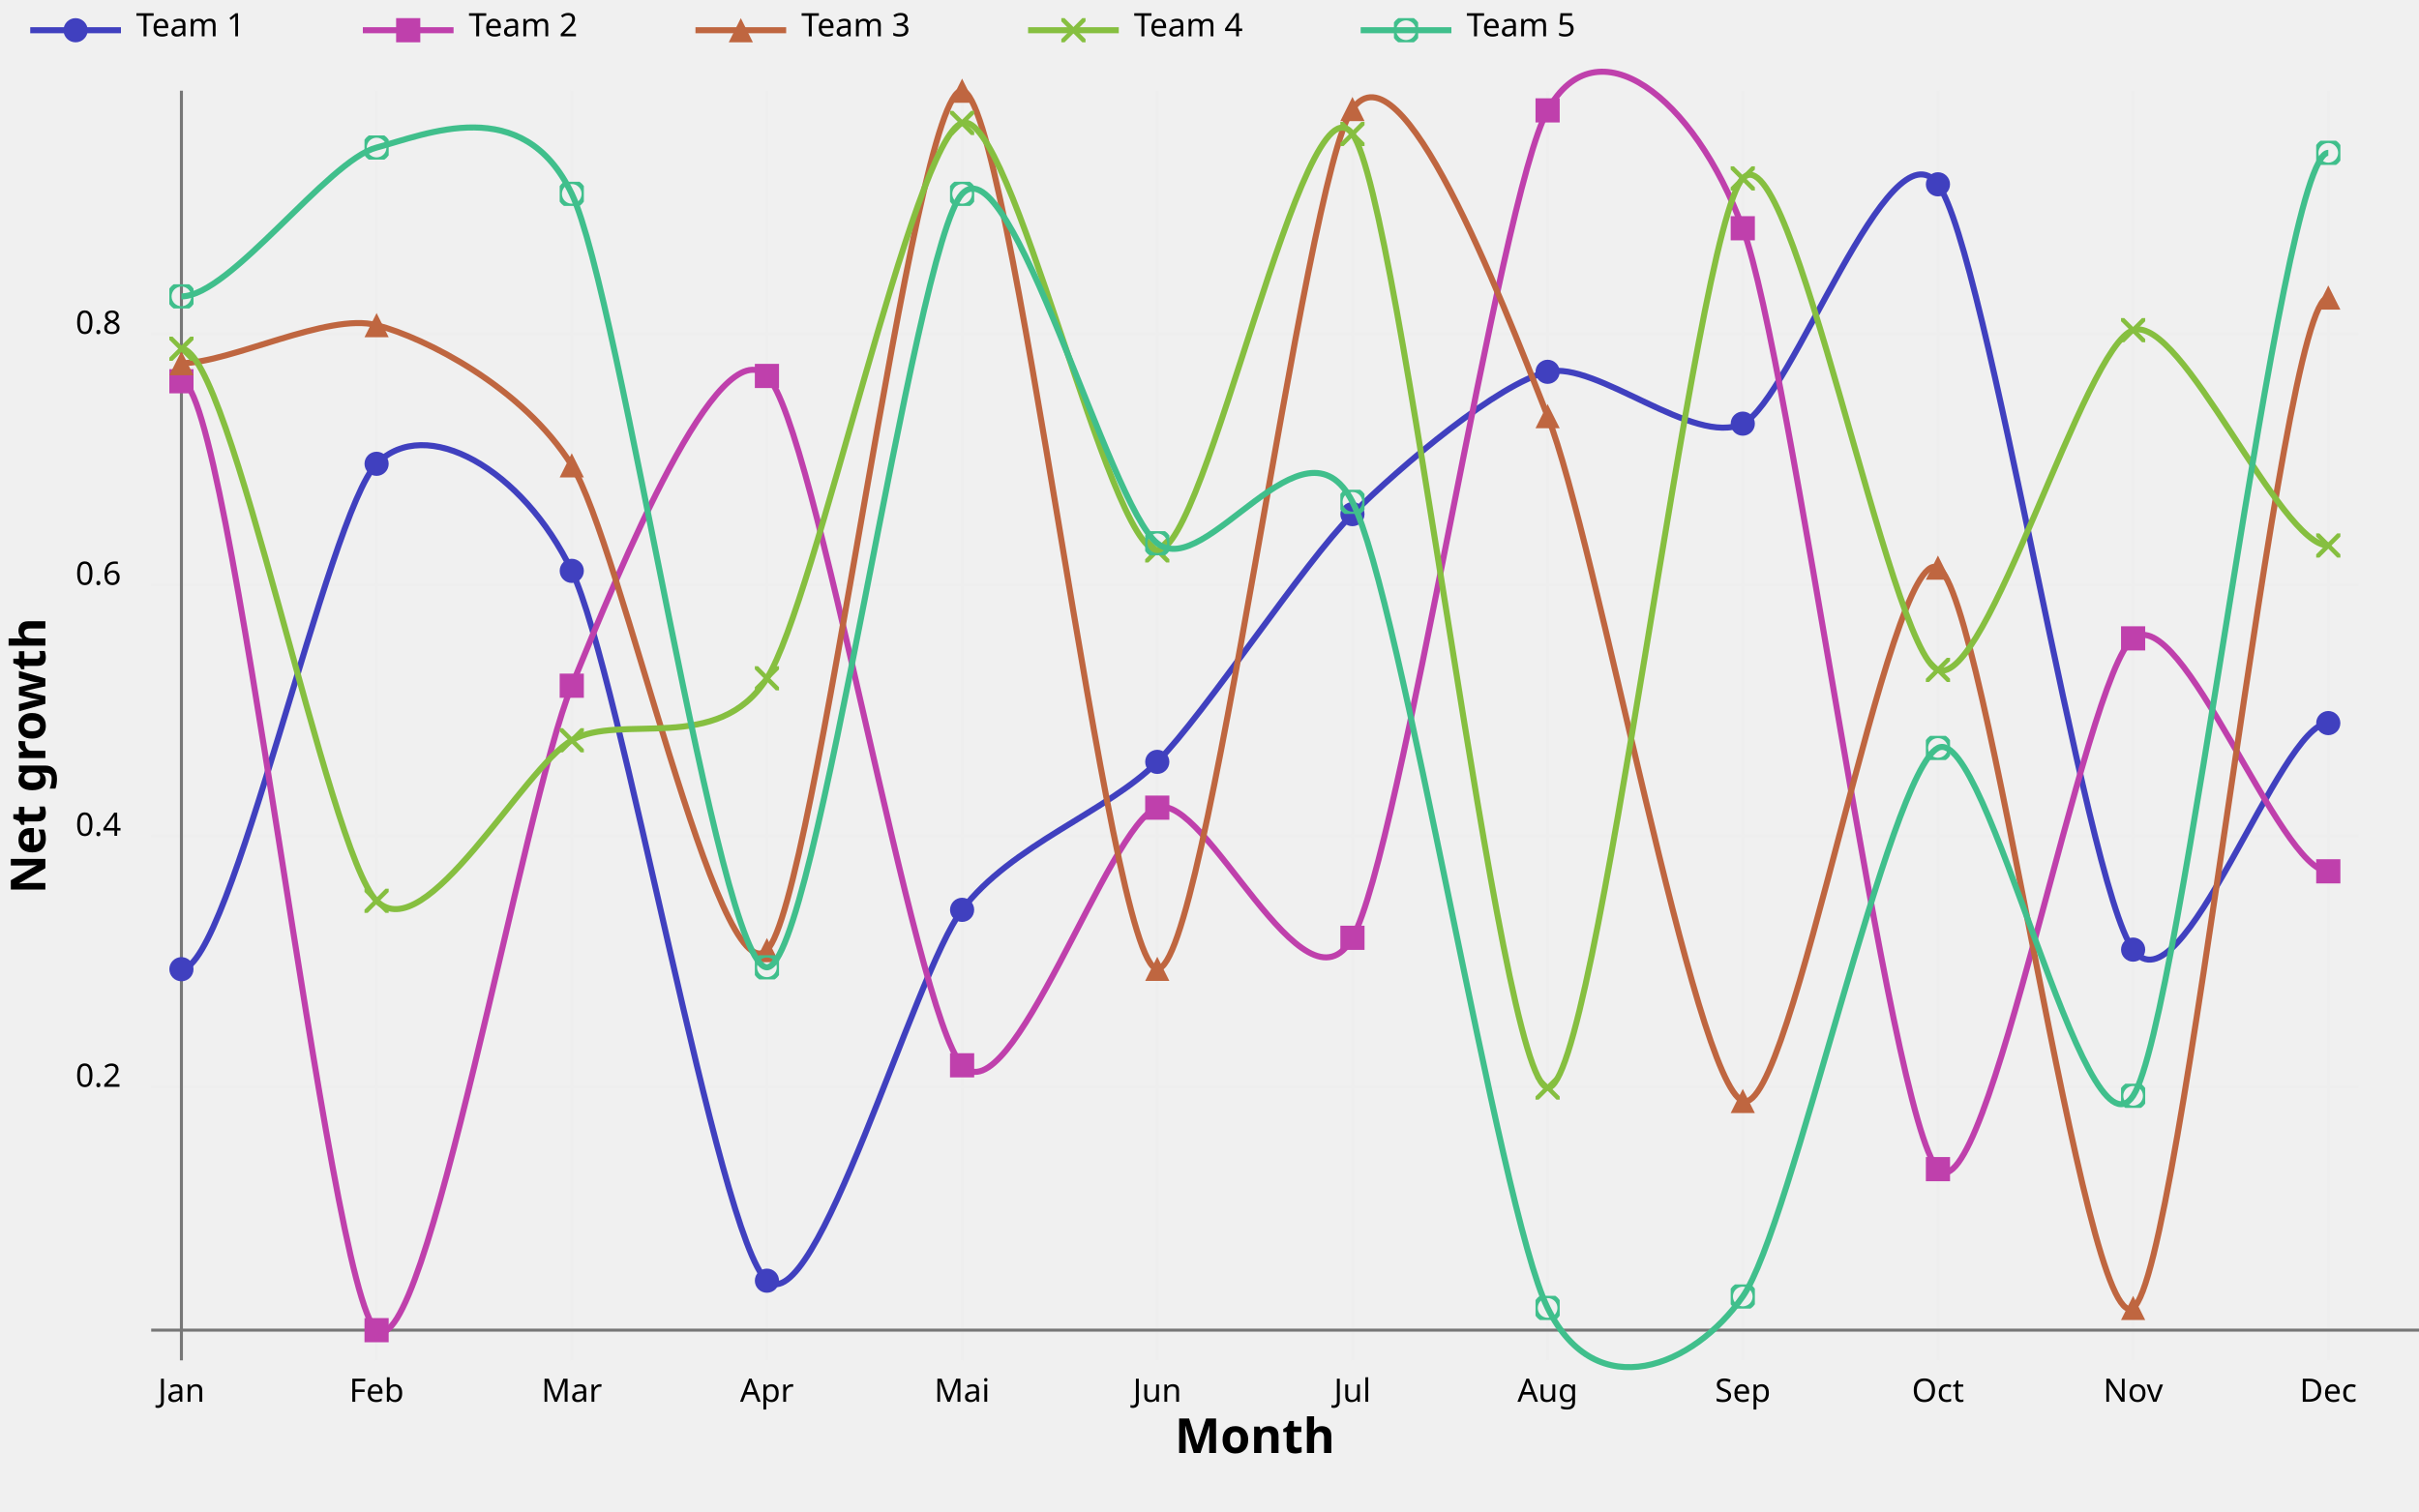
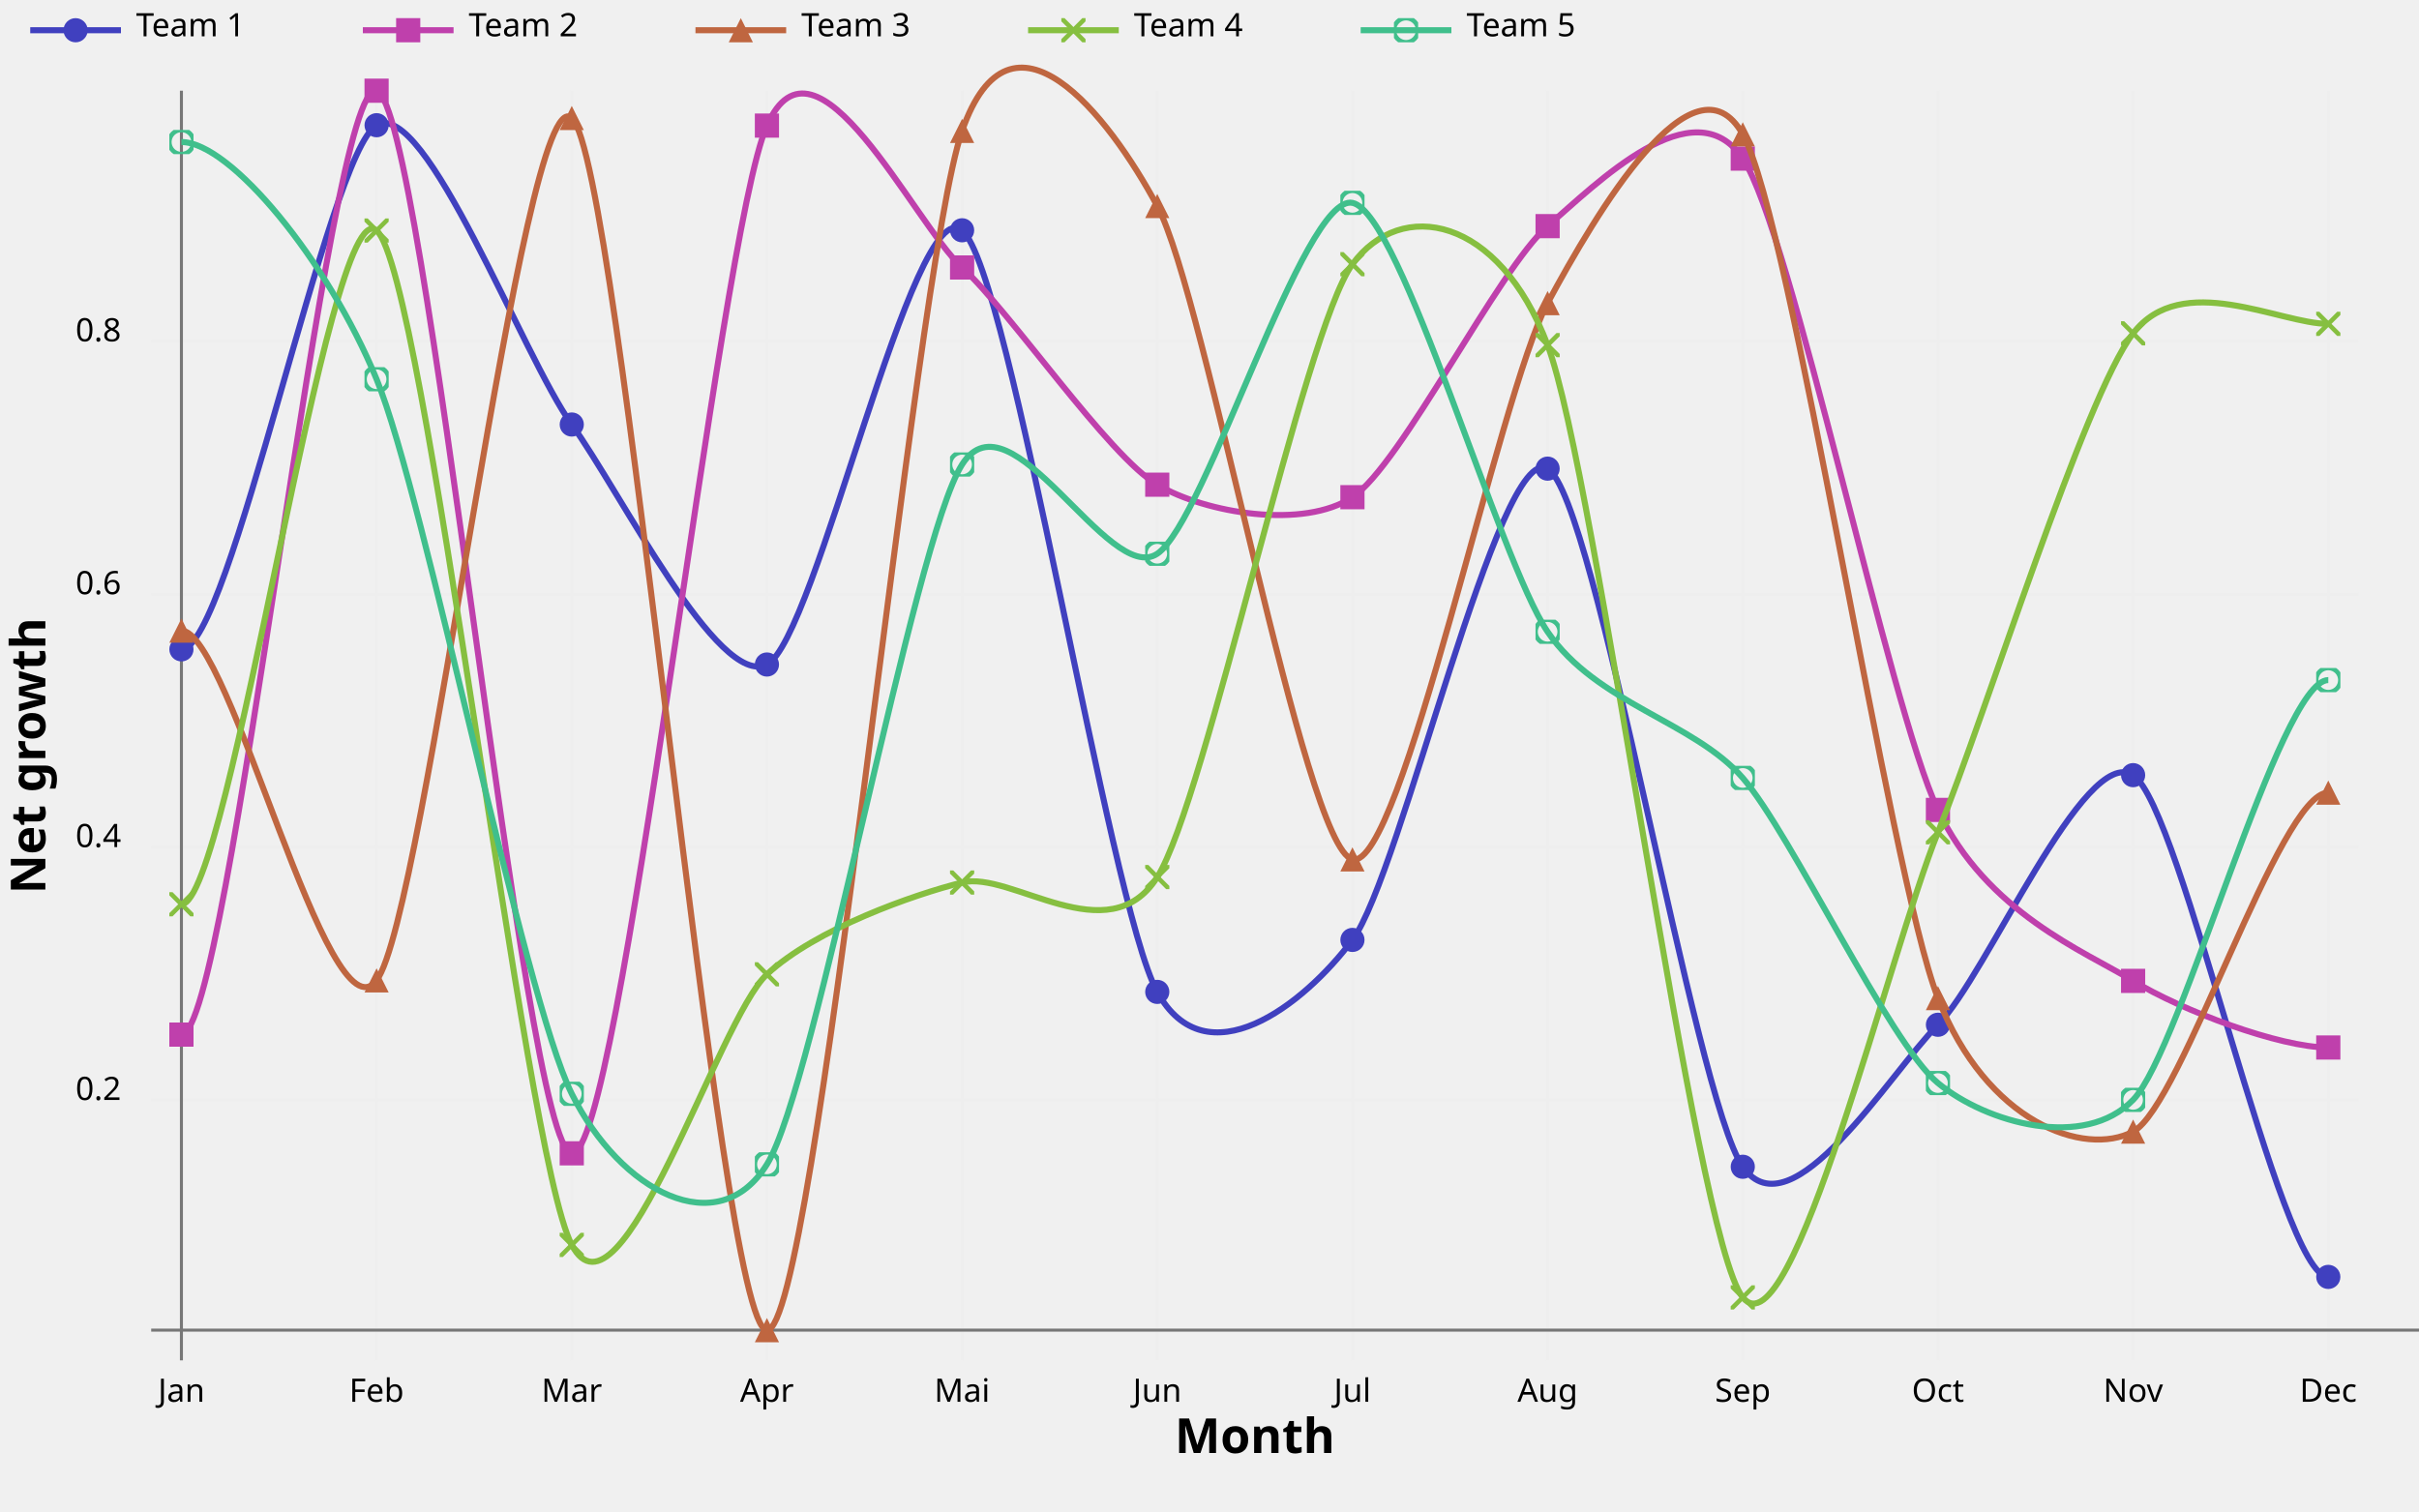
- <svg xmlns="http://www.w3.org/2000/svg" varsion="1.1" width="800" height="500">
-   <style>text { font-size: 8pt; font-family: sans-serif }  .axislegend { font-size: 12pt; font-weight: bold } .hovercircle {z-index:0; cursor:pointer; } .value {z-index: 1; display:none; background-color: #fff; opacity: 0.7; } .hovercircle:hover + .value, .value:hover { display:block; }</style>
+ <svg xmlns="http://www.w3.org/2000/svg" version="1.1" viewBox="0 0 800 500">
+   <style>text { font-size: 8pt; font-family: sans-serif }  .axislegend { font-size: 12pt; font-weight: bold } .hovercircle {z-index:0; cursor:pointer; } .value {z-index: 1; display:none; background-color: #fff; opacity: 1; } .hovercircle:hover + .value, .value:hover { display:block; }</style>
  <defs>
    <marker id="dot0" viewBox="0 0 8 8" refX="4" refY="4" markerWidth="4" markerHeight="4">
      <circle cx="4" cy="4" r="4" fill="#4040BF" />
    </marker>
    <marker id="dot1" viewBox="0 0 8 8" refX="4" refY="4" markerWidth="4" markerHeight="4">
      <rect x="0" y="0" width="8" height="10" fill="#BF40AC" />
    </marker>
    <marker id="dot2" viewBox="0 0 8 8" refX="4" refY="4" markerWidth="4" markerHeight="4">
      <polygon points="0,8 4,0 8,8" fill="#BF6640" />
    </marker>
    <marker id="dot3" viewBox="0 0 8 8" refX="4" refY="4" markerWidth="4" markerHeight="4">
      <line x1="0" y1="0" x2="8" y2="8" stroke="#86BF40" stroke-width="1.5" />
      <line x1="0" y1="8" x2="8" y2="0" stroke="#86BF40" stroke-width="1.5" />
    </marker>
    <marker id="dot4" viewBox="0 0 8 8" refX="4" refY="4" markerWidth="4" markerHeight="4">
      <circle cx="4" cy="4" r="4" stroke="#40BF8C" stroke-width="1.5" fill="none" />
    </marker>
  </defs>
  <polyline points="10,10 25,10 40,10" fill="none" stroke="#4040BF" stroke-width="2" marker-mid="url(#dot0)" />
  <text x="45" y="12" alignment-baseline="middle">Team 1</text>
  <polyline points="120,10 135,10 150,10" fill="none" stroke="#BF40AC" stroke-width="2" marker-mid="url(#dot1)" />
  <text x="155" y="12" alignment-baseline="middle">Team 2</text>
  <polyline points="230,10 245,10 260,10" fill="none" stroke="#BF6640" stroke-width="2" marker-mid="url(#dot2)" />
  <text x="265" y="12" alignment-baseline="middle">Team 3</text>
  <polyline points="340,10 355,10 370,10" fill="none" stroke="#86BF40" stroke-width="2" marker-mid="url(#dot3)" />
  <text x="375" y="12" alignment-baseline="middle">Team 4</text>
  <polyline points="450,10 465,10 480,10" fill="none" stroke="#40BF8C" stroke-width="2" marker-mid="url(#dot4)" />
  <text x="485" y="12" alignment-baseline="middle">Team 5</text>
-   <line x1="50" x2="780" y1="359.503" y2="359.503" stroke="#eee" stroke-width="1" />
-   <text x="25" y="359.503">0.2</text>
-   <line x1="50" x2="780" y1="276.473" y2="276.473" stroke="#eee" stroke-width="1" />
-   <text x="25" y="276.473">0.4</text>
-   <line x1="50" x2="780" y1="193.444" y2="193.444" stroke="#eee" stroke-width="1" />
-   <text x="25" y="193.444">0.6</text>
-   <line x1="50" x2="780" y1="110.414" y2="110.414" stroke="#eee" stroke-width="1" />
-   <text x="25" y="110.414">0.8</text>
+   <line x1="50" x2="780" y1="363.873" y2="363.873" stroke="#eee" stroke-width="1" />
+   <text x="25" y="363.873">0.2</text>
+   <line x1="50" x2="780" y1="280.216" y2="280.216" stroke="#eee" stroke-width="1" />
+   <text x="25" y="280.216">0.4</text>
+   <line x1="50" x2="780" y1="196.56" y2="196.56" stroke="#eee" stroke-width="1" />
+   <text x="25" y="196.56">0.6</text>
+   <line x1="50" x2="780" y1="112.903" y2="112.903" stroke="#eee" stroke-width="1" />
+   <text x="25" y="112.903">0.8</text>
  <line x1="60" x2="60" y1="30" y2="450" stroke="#eee" stroke-width="1" />
  <text x="60" y="460" dominant-baseline="middle" text-anchor="middle">Jan</text>
  <line x1="124.545" x2="124.545" y1="30" y2="450" stroke="#eee" stroke-width="1" />
  <text x="124.545" y="460" dominant-baseline="middle" text-anchor="middle">Feb</text>
  <line x1="189.091" x2="189.091" y1="30" y2="450" stroke="#eee" stroke-width="1" />
  <text x="189.091" y="460" dominant-baseline="middle" text-anchor="middle">Mar</text>
  <line x1="253.636" x2="253.636" y1="30" y2="450" stroke="#eee" stroke-width="1" />
  <text x="253.636" y="460" dominant-baseline="middle" text-anchor="middle">Apr</text>
  <line x1="318.182" x2="318.182" y1="30" y2="450" stroke="#eee" stroke-width="1" />
  <text x="318.182" y="460" dominant-baseline="middle" text-anchor="middle">Mai</text>
  <line x1="382.727" x2="382.727" y1="30" y2="450" stroke="#eee" stroke-width="1" />
  <text x="382.727" y="460" dominant-baseline="middle" text-anchor="middle">Jun</text>
  <line x1="447.273" x2="447.273" y1="30" y2="450" stroke="#eee" stroke-width="1" />
  <text x="447.273" y="460" dominant-baseline="middle" text-anchor="middle">Jul</text>
  <line x1="511.818" x2="511.818" y1="30" y2="450" stroke="#eee" stroke-width="1" />
  <text x="511.818" y="460" dominant-baseline="middle" text-anchor="middle">Aug</text>
  <line x1="576.364" x2="576.364" y1="30" y2="450" stroke="#eee" stroke-width="1" />
  <text x="576.364" y="460" dominant-baseline="middle" text-anchor="middle">Sep</text>
  <line x1="640.909" x2="640.909" y1="30" y2="450" stroke="#eee" stroke-width="1" />
  <text x="640.909" y="460" dominant-baseline="middle" text-anchor="middle">Oct</text>
  <line x1="705.455" x2="705.455" y1="30" y2="450" stroke="#eee" stroke-width="1" />
  <text x="705.455" y="460" dominant-baseline="middle" text-anchor="middle">Nov</text>
  <line x1="770" x2="770" y1="30" y2="450" stroke="#eee" stroke-width="1" />
  <text x="770" y="460" dominant-baseline="middle" text-anchor="middle">Dec</text>
  <line x1="50" x2="800" y1="440" y2="440" stroke="#777" stroke-width="1" />
  <text x="415" y="475" class="axislegend" dominant-baseline="middle" text-anchor="middle">Month</text>
  <line x1="60" x2="60" y1="30" y2="450" stroke="#777" stroke-width="1" />
  <text x="15" y="250" transform="rotate(270, 15, 250)" class="axislegend" text-anchor="middle" alignment-baseline="middle">Net growth</text>
-   <path d="M60 320.603 C 76.136 320.603, 108.409 169.894, 124.545 153.423 S 172.955 155.058, 189.091 188.836 S 237.5 409.627, 253.636 423.643 S 302.045 322.42, 318.182 300.967 S 366.591 268.383, 382.727 252.021 S 431.136 186.199, 447.273 170.071 S 495.682 126.735, 511.818 122.993 S 560.227 147.892, 576.364 140.139 S 624.773 39.221, 640.909 60.97 S 689.318 291.849, 705.455 314.127 S 753.864 239.193, 770 239.193 " fill="none" stroke="#4040BF" stroke-width="2" marker-start="url(#dot0)" marker-mid="url(#dot0)" marker-end="url(#dot0)" />
-   <path d="M60 126.107 C 76.136 126.107, 108.409 427.411, 124.545 440 S 172.955 266.276, 189.091 226.822 S 237.5 108.665, 253.636 124.363 S 302.045 334.552, 318.182 352.404 S 366.591 272.446, 382.727 267.174 S 431.136 339.057, 447.273 310.225 S 495.682 65.858, 511.818 36.518 S 560.227 31.723, 576.364 75.5 S 624.773 369.778, 640.909 386.737 S 689.318 223.485, 705.455 211.171 S 753.864 288.222, 770 288.222 " fill="none" stroke="#BF40AC" stroke-width="2" marker-start="url(#dot1)" marker-mid="url(#dot1)" marker-end="url(#dot1)" />
-   <path d="M60 120.129 C 76.136 120.129, 108.409 103.325, 124.545 107.55 S 172.955 128.079, 189.091 153.922 S 237.5 329.783, 253.636 314.293 S 302.045 29.227, 318.182 30 S 366.591 319.721, 382.727 320.479 S 431.136 58.915, 447.273 36.061 S 495.682 96.631, 511.818 137.648 S 560.227 357.93, 576.364 364.194 S 624.773 179.199, 640.909 187.756 S 689.318 443.819, 705.455 432.652 S 753.864 98.416, 770 98.416 " fill="none" stroke="#BF6640" stroke-width="2" marker-start="url(#dot2)" marker-mid="url(#dot2)" marker-end="url(#dot2)" />
-   <path d="M60 115.354 C 76.136 115.354, 108.409 281.787, 124.545 297.978 S 172.955 254.081, 189.091 244.881 S 237.5 249.899, 253.636 224.372 S 302.045 45.957, 318.182 40.669 S 366.591 181.612, 382.727 182.069 S 431.136 22.112, 447.273 44.323 S 495.682 357.915, 511.818 359.752 S 560.227 76.289, 576.364 59.019 S 624.773 215.317, 640.909 221.591 S 689.318 114.353, 705.455 109.21 S 753.864 180.45, 770 180.45 " fill="none" stroke="#86BF40" stroke-width="2" marker-start="url(#dot3)" marker-mid="url(#dot3)" marker-end="url(#dot3)" />
-   <path d="M60 98.043 C 76.136 98.043, 108.409 53.046, 124.545 48.806 S 172.955 30.228, 189.091 64.125 S 237.5 319.981, 253.636 319.981 S 302.045 81.66, 318.182 64.125 S 366.591 166.968, 382.727 179.702 S 431.136 134.384, 447.273 166.002 S 495.682 399.793, 511.818 432.652 S 560.227 452.029, 576.364 428.874 S 624.773 255.711, 640.909 247.413 S 689.318 387.1, 705.455 362.492 S 753.864 50.55, 770 50.55 " fill="none" stroke="#40BF8C" stroke-width="2" marker-start="url(#dot4)" marker-mid="url(#dot4)" marker-end="url(#dot4)" />
-   <circle class="hovercircle" cx="60" cy="320.603" r="15" fill="#fff" fill-opacity="0" />
-   <text style="paint-order:stroke fill" class="value" x="60" y="310.603" text-anchor="middle" alignment-baseline="middle" stroke="#fff" stroke-width="10" fill="#555">0.2937</text>
-   <circle class="hovercircle" cx="124.545" cy="153.423" r="15" fill="#fff" fill-opacity="0" />
-   <text style="paint-order:stroke fill" class="value" x="124.545" y="143.423" text-anchor="middle" alignment-baseline="middle" stroke="#fff" stroke-width="10" fill="#555">0.6964</text>
-   <circle class="hovercircle" cx="189.091" cy="188.836" r="15" fill="#fff" fill-opacity="0" />
-   <text style="paint-order:stroke fill" class="value" x="189.091" y="178.836" text-anchor="middle" alignment-baseline="middle" stroke="#fff" stroke-width="10" fill="#555">0.6111</text>
-   <circle class="hovercircle" cx="253.636" cy="423.643" r="15" fill="#fff" fill-opacity="0" />
-   <text style="paint-order:stroke fill" class="value" x="253.636" y="413.643" text-anchor="middle" alignment-baseline="middle" stroke="#fff" stroke-width="10" fill="#555">0.0455</text>
-   <circle class="hovercircle" cx="318.182" cy="300.967" r="15" fill="#fff" fill-opacity="0" />
-   <text style="paint-order:stroke fill" class="value" x="318.182" y="290.967" text-anchor="middle" alignment-baseline="middle" stroke="#fff" stroke-width="10" fill="#555">0.341</text>
-   <circle class="hovercircle" cx="382.727" cy="252.021" r="15" fill="#fff" fill-opacity="0" />
-   <text style="paint-order:stroke fill" class="value" x="382.727" y="242.021" text-anchor="middle" alignment-baseline="middle" stroke="#fff" stroke-width="10" fill="#555">0.4589</text>
-   <circle class="hovercircle" cx="447.273" cy="170.071" r="15" fill="#fff" fill-opacity="0" />
-   <text style="paint-order:stroke fill" class="value" x="447.273" y="160.071" text-anchor="middle" alignment-baseline="middle" stroke="#fff" stroke-width="10" fill="#555">0.6563</text>
-   <circle class="hovercircle" cx="511.818" cy="122.993" r="15" fill="#fff" fill-opacity="0" />
-   <text style="paint-order:stroke fill" class="value" x="511.818" y="112.993" text-anchor="middle" alignment-baseline="middle" stroke="#fff" stroke-width="10" fill="#555">0.7697</text>
-   <circle class="hovercircle" cx="576.364" cy="140.139" r="15" fill="#fff" fill-opacity="0" />
-   <text style="paint-order:stroke fill" class="value" x="576.364" y="130.139" text-anchor="middle" alignment-baseline="middle" stroke="#fff" stroke-width="10" fill="#555">0.7284</text>
-   <circle class="hovercircle" cx="640.909" cy="60.97" r="15" fill="#fff" fill-opacity="0" />
-   <text style="paint-order:stroke fill" class="value" x="640.909" y="50.97" text-anchor="middle" alignment-baseline="middle" stroke="#fff" stroke-width="10" fill="#555">0.9191</text>
-   <circle class="hovercircle" cx="705.455" cy="314.127" r="15" fill="#fff" fill-opacity="0" />
-   <text style="paint-order:stroke fill" class="value" x="705.455" y="304.127" text-anchor="middle" alignment-baseline="middle" stroke="#fff" stroke-width="10" fill="#555">0.3093</text>
-   <circle class="hovercircle" cx="770" cy="239.193" r="15" fill="#fff" fill-opacity="0" />
-   <text style="paint-order:stroke fill" class="value" x="770" y="229.193" text-anchor="middle" alignment-baseline="middle" stroke="#fff" stroke-width="10" fill="#555">0.4898</text>
-   <circle class="hovercircle" cx="60" cy="126.107" r="15" fill="#fff" fill-opacity="0" />
-   <text style="paint-order:stroke fill" class="value" x="60" y="116.107" text-anchor="middle" alignment-baseline="middle" stroke="#fff" stroke-width="10" fill="#555">0.7622</text>
-   <circle class="hovercircle" cx="124.545" cy="440" r="15" fill="#fff" fill-opacity="0" />
-   <text style="paint-order:stroke fill" class="value" x="124.545" y="430" text-anchor="middle" alignment-baseline="middle" stroke="#fff" stroke-width="10" fill="#555">0.0061</text>
-   <circle class="hovercircle" cx="189.091" cy="226.822" r="15" fill="#fff" fill-opacity="0" />
-   <text style="paint-order:stroke fill" class="value" x="189.091" y="216.822" text-anchor="middle" alignment-baseline="middle" stroke="#fff" stroke-width="10" fill="#555">0.5196</text>
-   <circle class="hovercircle" cx="253.636" cy="124.363" r="15" fill="#fff" fill-opacity="0" />
-   <text style="paint-order:stroke fill" class="value" x="253.636" y="114.363" text-anchor="middle" alignment-baseline="middle" stroke="#fff" stroke-width="10" fill="#555">0.7664</text>
-   <circle class="hovercircle" cx="318.182" cy="352.404" r="15" fill="#fff" fill-opacity="0" />
-   <text style="paint-order:stroke fill" class="value" x="318.182" y="342.404" text-anchor="middle" alignment-baseline="middle" stroke="#fff" stroke-width="10" fill="#555">0.2171</text>
-   <circle class="hovercircle" cx="382.727" cy="267.174" r="15" fill="#fff" fill-opacity="0" />
-   <text style="paint-order:stroke fill" class="value" x="382.727" y="257.174" text-anchor="middle" alignment-baseline="middle" stroke="#fff" stroke-width="10" fill="#555">0.4224</text>
-   <circle class="hovercircle" cx="447.273" cy="310.225" r="15" fill="#fff" fill-opacity="0" />
-   <text style="paint-order:stroke fill" class="value" x="447.273" y="300.225" text-anchor="middle" alignment-baseline="middle" stroke="#fff" stroke-width="10" fill="#555">0.3187</text>
-   <circle class="hovercircle" cx="511.818" cy="36.518" r="15" fill="#fff" fill-opacity="0" />
-   <text style="paint-order:stroke fill" class="value" x="511.818" y="26.518" text-anchor="middle" alignment-baseline="middle" stroke="#fff" stroke-width="10" fill="#555">0.978</text>
-   <circle class="hovercircle" cx="576.364" cy="75.5" r="15" fill="#fff" fill-opacity="0" />
-   <text style="paint-order:stroke fill" class="value" x="576.364" y="65.5" text-anchor="middle" alignment-baseline="middle" stroke="#fff" stroke-width="10" fill="#555">0.8841</text>
-   <circle class="hovercircle" cx="640.909" cy="386.737" r="15" fill="#fff" fill-opacity="0" />
-   <text style="paint-order:stroke fill" class="value" x="640.909" y="376.737" text-anchor="middle" alignment-baseline="middle" stroke="#fff" stroke-width="10" fill="#555">0.1344</text>
-   <circle class="hovercircle" cx="705.455" cy="211.171" r="15" fill="#fff" fill-opacity="0" />
-   <text style="paint-order:stroke fill" class="value" x="705.455" y="201.171" text-anchor="middle" alignment-baseline="middle" stroke="#fff" stroke-width="10" fill="#555">0.5573</text>
-   <circle class="hovercircle" cx="770" cy="288.222" r="15" fill="#fff" fill-opacity="0" />
-   <text style="paint-order:stroke fill" class="value" x="770" y="278.222" text-anchor="middle" alignment-baseline="middle" stroke="#fff" stroke-width="10" fill="#555">0.3717</text>
-   <circle class="hovercircle" cx="60" cy="120.129" r="15" fill="#fff" fill-opacity="0" />
-   <text style="paint-order:stroke fill" class="value" x="60" y="110.129" text-anchor="middle" alignment-baseline="middle" stroke="#fff" stroke-width="10" fill="#555">0.7766</text>
-   <circle class="hovercircle" cx="124.545" cy="107.55" r="15" fill="#fff" fill-opacity="0" />
-   <text style="paint-order:stroke fill" class="value" x="124.545" y="97.55" text-anchor="middle" alignment-baseline="middle" stroke="#fff" stroke-width="10" fill="#555">0.8069</text>
-   <circle class="hovercircle" cx="189.091" cy="153.922" r="15" fill="#fff" fill-opacity="0" />
-   <text style="paint-order:stroke fill" class="value" x="189.091" y="143.922" text-anchor="middle" alignment-baseline="middle" stroke="#fff" stroke-width="10" fill="#555">0.6952</text>
-   <circle class="hovercircle" cx="253.636" cy="314.293" r="15" fill="#fff" fill-opacity="0" />
-   <text style="paint-order:stroke fill" class="value" x="253.636" y="304.293" text-anchor="middle" alignment-baseline="middle" stroke="#fff" stroke-width="10" fill="#555">0.3089</text>
-   <circle class="hovercircle" cx="318.182" cy="30" r="15" fill="#fff" fill-opacity="0" />
-   <text style="paint-order:stroke fill" class="value" x="318.182" y="20" text-anchor="middle" alignment-baseline="middle" stroke="#fff" stroke-width="10" fill="#555">0.9937</text>
-   <circle class="hovercircle" cx="382.727" cy="320.479" r="15" fill="#fff" fill-opacity="0" />
-   <text style="paint-order:stroke fill" class="value" x="382.727" y="310.479" text-anchor="middle" alignment-baseline="middle" stroke="#fff" stroke-width="10" fill="#555">0.294</text>
-   <circle class="hovercircle" cx="447.273" cy="36.061" r="15" fill="#fff" fill-opacity="0" />
-   <text style="paint-order:stroke fill" class="value" x="447.273" y="26.061" text-anchor="middle" alignment-baseline="middle" stroke="#fff" stroke-width="10" fill="#555">0.9791</text>
-   <circle class="hovercircle" cx="511.818" cy="137.648" r="15" fill="#fff" fill-opacity="0" />
-   <text style="paint-order:stroke fill" class="value" x="511.818" y="127.648" text-anchor="middle" alignment-baseline="middle" stroke="#fff" stroke-width="10" fill="#555">0.7344</text>
-   <circle class="hovercircle" cx="576.364" cy="364.194" r="15" fill="#fff" fill-opacity="0" />
-   <text style="paint-order:stroke fill" class="value" x="576.364" y="354.194" text-anchor="middle" alignment-baseline="middle" stroke="#fff" stroke-width="10" fill="#555">0.1887</text>
-   <circle class="hovercircle" cx="640.909" cy="187.756" r="15" fill="#fff" fill-opacity="0" />
-   <text style="paint-order:stroke fill" class="value" x="640.909" y="177.756" text-anchor="middle" alignment-baseline="middle" stroke="#fff" stroke-width="10" fill="#555">0.6137</text>
-   <circle class="hovercircle" cx="705.455" cy="432.652" r="15" fill="#fff" fill-opacity="0" />
-   <text style="paint-order:stroke fill" class="value" x="705.455" y="422.652" text-anchor="middle" alignment-baseline="middle" stroke="#fff" stroke-width="10" fill="#555">0.0238</text>
-   <circle class="hovercircle" cx="770" cy="98.416" r="15" fill="#fff" fill-opacity="0" />
-   <text style="paint-order:stroke fill" class="value" x="770" y="88.416" text-anchor="middle" alignment-baseline="middle" stroke="#fff" stroke-width="10" fill="#555">0.8289</text>
-   <circle class="hovercircle" cx="60" cy="115.354" r="15" fill="#fff" fill-opacity="0" />
-   <text style="paint-order:stroke fill" class="value" x="60" y="105.354" text-anchor="middle" alignment-baseline="middle" stroke="#fff" stroke-width="10" fill="#555">0.7881</text>
-   <circle class="hovercircle" cx="124.545" cy="297.978" r="15" fill="#fff" fill-opacity="0" />
-   <text style="paint-order:stroke fill" class="value" x="124.545" y="287.978" text-anchor="middle" alignment-baseline="middle" stroke="#fff" stroke-width="10" fill="#555">0.3482</text>
-   <circle class="hovercircle" cx="189.091" cy="244.881" r="15" fill="#fff" fill-opacity="0" />
-   <text style="paint-order:stroke fill" class="value" x="189.091" y="234.881" text-anchor="middle" alignment-baseline="middle" stroke="#fff" stroke-width="10" fill="#555">0.4761</text>
-   <circle class="hovercircle" cx="253.636" cy="224.372" r="15" fill="#fff" fill-opacity="0" />
-   <text style="paint-order:stroke fill" class="value" x="253.636" y="214.372" text-anchor="middle" alignment-baseline="middle" stroke="#fff" stroke-width="10" fill="#555">0.5255</text>
-   <circle class="hovercircle" cx="318.182" cy="40.669" r="15" fill="#fff" fill-opacity="0" />
-   <text style="paint-order:stroke fill" class="value" x="318.182" y="30.669" text-anchor="middle" alignment-baseline="middle" stroke="#fff" stroke-width="10" fill="#555">0.968</text>
-   <circle class="hovercircle" cx="382.727" cy="182.069" r="15" fill="#fff" fill-opacity="0" />
-   <text style="paint-order:stroke fill" class="value" x="382.727" y="172.069" text-anchor="middle" alignment-baseline="middle" stroke="#fff" stroke-width="10" fill="#555">0.6274</text>
-   <circle class="hovercircle" cx="447.273" cy="44.323" r="15" fill="#fff" fill-opacity="0" />
-   <text style="paint-order:stroke fill" class="value" x="447.273" y="34.323" text-anchor="middle" alignment-baseline="middle" stroke="#fff" stroke-width="10" fill="#555">0.9592</text>
-   <circle class="hovercircle" cx="511.818" cy="359.752" r="15" fill="#fff" fill-opacity="0" />
-   <text style="paint-order:stroke fill" class="value" x="511.818" y="349.752" text-anchor="middle" alignment-baseline="middle" stroke="#fff" stroke-width="10" fill="#555">0.1994</text>
-   <circle class="hovercircle" cx="576.364" cy="59.019" r="15" fill="#fff" fill-opacity="0" />
-   <text style="paint-order:stroke fill" class="value" x="576.364" y="49.019" text-anchor="middle" alignment-baseline="middle" stroke="#fff" stroke-width="10" fill="#555">0.9238</text>
-   <circle class="hovercircle" cx="640.909" cy="221.591" r="15" fill="#fff" fill-opacity="0" />
-   <text style="paint-order:stroke fill" class="value" x="640.909" y="211.591" text-anchor="middle" alignment-baseline="middle" stroke="#fff" stroke-width="10" fill="#555">0.5322</text>
-   <circle class="hovercircle" cx="705.455" cy="109.21" r="15" fill="#fff" fill-opacity="0" />
-   <text style="paint-order:stroke fill" class="value" x="705.455" y="99.21" text-anchor="middle" alignment-baseline="middle" stroke="#fff" stroke-width="10" fill="#555">0.8029</text>
-   <circle class="hovercircle" cx="770" cy="180.45" r="15" fill="#fff" fill-opacity="0" />
-   <text style="paint-order:stroke fill" class="value" x="770" y="170.45" text-anchor="middle" alignment-baseline="middle" stroke="#fff" stroke-width="10" fill="#555">0.6313</text>
-   <circle class="hovercircle" cx="60" cy="98.043" r="15" fill="#fff" fill-opacity="0" />
-   <text style="paint-order:stroke fill" class="value" x="60" y="88.043" text-anchor="middle" alignment-baseline="middle" stroke="#fff" stroke-width="10" fill="#555">0.8298</text>
-   <circle class="hovercircle" cx="124.545" cy="48.806" r="15" fill="#fff" fill-opacity="0" />
-   <text style="paint-order:stroke fill" class="value" x="124.545" y="38.806" text-anchor="middle" alignment-baseline="middle" stroke="#fff" stroke-width="10" fill="#555">0.9484</text>
-   <circle class="hovercircle" cx="189.091" cy="64.125" r="15" fill="#fff" fill-opacity="0" />
-   <text style="paint-order:stroke fill" class="value" x="189.091" y="54.125" text-anchor="middle" alignment-baseline="middle" stroke="#fff" stroke-width="10" fill="#555">0.9115</text>
-   <circle class="hovercircle" cx="253.636" cy="319.981" r="15" fill="#fff" fill-opacity="0" />
-   <text style="paint-order:stroke fill" class="value" x="253.636" y="309.981" text-anchor="middle" alignment-baseline="middle" stroke="#fff" stroke-width="10" fill="#555">0.2952</text>
-   <circle class="hovercircle" cx="318.182" cy="64.125" r="15" fill="#fff" fill-opacity="0" />
-   <text style="paint-order:stroke fill" class="value" x="318.182" y="54.125" text-anchor="middle" alignment-baseline="middle" stroke="#fff" stroke-width="10" fill="#555">0.9115</text>
-   <circle class="hovercircle" cx="382.727" cy="179.702" r="15" fill="#fff" fill-opacity="0" />
-   <text style="paint-order:stroke fill" class="value" x="382.727" y="169.702" text-anchor="middle" alignment-baseline="middle" stroke="#fff" stroke-width="10" fill="#555">0.6331</text>
-   <circle class="hovercircle" cx="447.273" cy="166.002" r="15" fill="#fff" fill-opacity="0" />
-   <text style="paint-order:stroke fill" class="value" x="447.273" y="156.002" text-anchor="middle" alignment-baseline="middle" stroke="#fff" stroke-width="10" fill="#555">0.6661</text>
-   <circle class="hovercircle" cx="511.818" cy="432.652" r="15" fill="#fff" fill-opacity="0" />
-   <text style="paint-order:stroke fill" class="value" x="511.818" y="422.652" text-anchor="middle" alignment-baseline="middle" stroke="#fff" stroke-width="10" fill="#555">0.0238</text>
-   <circle class="hovercircle" cx="576.364" cy="428.874" r="15" fill="#fff" fill-opacity="0" />
-   <text style="paint-order:stroke fill" class="value" x="576.364" y="418.874" text-anchor="middle" alignment-baseline="middle" stroke="#fff" stroke-width="10" fill="#555">0.0329</text>
-   <circle class="hovercircle" cx="640.909" cy="247.413" r="15" fill="#fff" fill-opacity="0" />
-   <text style="paint-order:stroke fill" class="value" x="640.909" y="237.413" text-anchor="middle" alignment-baseline="middle" stroke="#fff" stroke-width="10" fill="#555">0.47</text>
-   <circle class="hovercircle" cx="705.455" cy="362.492" r="15" fill="#fff" fill-opacity="0" />
-   <text style="paint-order:stroke fill" class="value" x="705.455" y="352.492" text-anchor="middle" alignment-baseline="middle" stroke="#fff" stroke-width="10" fill="#555">0.1928</text>
-   <circle class="hovercircle" cx="770" cy="50.55" r="15" fill="#fff" fill-opacity="0" />
-   <text style="paint-order:stroke fill" class="value" x="770" y="40.55" text-anchor="middle" alignment-baseline="middle" stroke="#fff" stroke-width="10" fill="#555">0.9442</text>
+   <path d="M60 214.797 C 76.136 214.797, 108.409 50.715, 124.545 41.419 S 172.955 118.127, 189.091 140.426 S 237.5 227.847, 253.636 219.816 S 302.045 62.642, 318.182 76.178 S 366.591 298.767, 382.727 328.11 S 431.136 332.554, 447.273 310.918 S 495.682 145.645, 511.818 155.024 S 560.227 362.963, 576.364 385.958 S 624.773 355.178, 640.909 338.985 S 689.318 245.99, 705.455 256.416 S 753.864 422.39, 770 422.39 " fill="none" stroke="#4040BF" stroke-width="2" marker-start="url(#dot0)" marker-mid="url(#dot0)" marker-end="url(#dot0)" />
+   <path d="M60 342.248 C 76.136 342.248, 108.409 25.09, 124.545 30 S 172.955 380.081, 189.091 381.524 S 237.5 78.176, 253.636 41.545 S 302.045 73.627, 318.182 88.476 S 366.591 150.836, 382.727 160.337 S 431.136 175.17, 447.273 164.478 S 495.682 88.8, 511.818 74.798 S 560.227 28.322, 576.364 52.462 S 624.773 233.918, 640.909 267.919 S 689.318 314.646, 705.455 324.471 S 753.864 346.514, 770 346.514 " fill="none" stroke="#BF40AC" stroke-width="2" marker-start="url(#dot1)" marker-mid="url(#dot1)" marker-end="url(#dot1)" />
+   <path d="M60 208.606 C 76.136 208.606, 108.409 345.5, 124.545 324.303 S 172.955 24.573, 189.091 39.035 S 237.5 439.467, 253.636 440 S 302.045 89.783, 318.182 43.301 S 366.591 38.026, 382.727 68.147 S 431.136 280.258, 447.273 284.274 S 495.682 130.252, 511.818 100.271 S 560.227 15.695, 576.364 44.431 S 624.773 288.922, 640.909 330.159 S 689.318 382.826, 705.455 374.33 S 753.864 262.188, 770 262.188 " fill="none" stroke="#BF6640" stroke-width="2" marker-start="url(#dot2)" marker-mid="url(#dot2)" marker-end="url(#dot2)" />
+   <path d="M60 299.123 C 76.136 299.123, 108.409 62.176, 124.545 76.262 S 172.955 381.054, 189.091 411.808 S 237.5 337.28, 253.636 322.295 S 302.045 295.949, 318.182 291.928 S 366.591 315.697, 382.727 290.13 S 431.136 109.385, 447.273 87.388 S 495.682 71.436, 511.818 114.158 S 560.227 409.021, 576.364 429.166 S 624.773 315.185, 640.909 275.322 S 689.318 131.292, 705.455 110.268 S 753.864 107.131, 770 107.131 " fill="none" stroke="#86BF40" stroke-width="2" marker-start="url(#dot3)" marker-mid="url(#dot3)" marker-end="url(#dot3)" />
+   <path d="M60 46.982 C 76.136 46.982, 108.409 86.097, 124.545 125.452 S 172.955 329.359, 189.091 361.823 S 237.5 411.186, 253.636 385.163 S 302.045 178.893, 318.182 153.644 S 366.591 193.993, 382.727 183.175 S 431.136 63.876, 447.273 67.102 S 495.682 185.204, 511.818 208.983 S 560.227 238.676, 576.364 257.336 S 624.773 344.956, 640.909 358.268 S 689.318 380.494, 705.455 363.831 S 753.864 224.961, 770 224.961 " fill="none" stroke="#40BF8C" stroke-width="2" marker-start="url(#dot4)" marker-mid="url(#dot4)" marker-end="url(#dot4)" />
+   <circle class="hovercircle" cx="60" cy="214.797" r="15" fill="#fff" fill-opacity="0" />
+   <text style="paint-order:stroke fill" class="value" x="60" y="204.797" text-anchor="middle" alignment-baseline="middle" stroke="#fff" stroke-width="10" fill="#555">0.5564</text>
+   <circle class="hovercircle" cx="124.545" cy="41.419" r="15" fill="#fff" fill-opacity="0" />
+   <text style="paint-order:stroke fill" class="value" x="124.545" y="31.419" text-anchor="middle" alignment-baseline="middle" stroke="#fff" stroke-width="10" fill="#555">0.9709</text>
+   <circle class="hovercircle" cx="189.091" cy="140.426" r="15" fill="#fff" fill-opacity="0" />
+   <text style="paint-order:stroke fill" class="value" x="189.091" y="130.426" text-anchor="middle" alignment-baseline="middle" stroke="#fff" stroke-width="10" fill="#555">0.7342</text>
+   <circle class="hovercircle" cx="253.636" cy="219.816" r="15" fill="#fff" fill-opacity="0" />
+   <text style="paint-order:stroke fill" class="value" x="253.636" y="209.816" text-anchor="middle" alignment-baseline="middle" stroke="#fff" stroke-width="10" fill="#555">0.5444</text>
+   <circle class="hovercircle" cx="318.182" cy="76.178" r="15" fill="#fff" fill-opacity="0" />
+   <text style="paint-order:stroke fill" class="value" x="318.182" y="66.178" text-anchor="middle" alignment-baseline="middle" stroke="#fff" stroke-width="10" fill="#555">0.8878</text>
+   <circle class="hovercircle" cx="382.727" cy="328.11" r="15" fill="#fff" fill-opacity="0" />
+   <text style="paint-order:stroke fill" class="value" x="382.727" y="318.11" text-anchor="middle" alignment-baseline="middle" stroke="#fff" stroke-width="10" fill="#555">0.2855</text>
+   <circle class="hovercircle" cx="447.273" cy="310.918" r="15" fill="#fff" fill-opacity="0" />
+   <text style="paint-order:stroke fill" class="value" x="447.273" y="300.918" text-anchor="middle" alignment-baseline="middle" stroke="#fff" stroke-width="10" fill="#555">0.3266</text>
+   <circle class="hovercircle" cx="511.818" cy="155.024" r="15" fill="#fff" fill-opacity="0" />
+   <text style="paint-order:stroke fill" class="value" x="511.818" y="145.024" text-anchor="middle" alignment-baseline="middle" stroke="#fff" stroke-width="10" fill="#555">0.6993</text>
+   <circle class="hovercircle" cx="576.364" cy="385.958" r="15" fill="#fff" fill-opacity="0" />
+   <text style="paint-order:stroke fill" class="value" x="576.364" y="375.958" text-anchor="middle" alignment-baseline="middle" stroke="#fff" stroke-width="10" fill="#555">0.1472</text>
+   <circle class="hovercircle" cx="640.909" cy="338.985" r="15" fill="#fff" fill-opacity="0" />
+   <text style="paint-order:stroke fill" class="value" x="640.909" y="328.985" text-anchor="middle" alignment-baseline="middle" stroke="#fff" stroke-width="10" fill="#555">0.2595</text>
+   <circle class="hovercircle" cx="705.455" cy="256.416" r="15" fill="#fff" fill-opacity="0" />
+   <text style="paint-order:stroke fill" class="value" x="705.455" y="246.416" text-anchor="middle" alignment-baseline="middle" stroke="#fff" stroke-width="10" fill="#555">0.4569</text>
+   <circle class="hovercircle" cx="770" cy="422.39" r="15" fill="#fff" fill-opacity="0" />
+   <text style="paint-order:stroke fill" class="value" x="770" y="412.39" text-anchor="middle" alignment-baseline="middle" stroke="#fff" stroke-width="10" fill="#555">0.0601</text>
+   <circle class="hovercircle" cx="60" cy="342.248" r="15" fill="#fff" fill-opacity="0" />
+   <text style="paint-order:stroke fill" class="value" x="60" y="332.248" text-anchor="middle" alignment-baseline="middle" stroke="#fff" stroke-width="10" fill="#555">0.2517</text>
+   <circle class="hovercircle" cx="124.545" cy="30" r="15" fill="#fff" fill-opacity="0" />
+   <text style="paint-order:stroke fill" class="value" x="124.545" y="20" text-anchor="middle" alignment-baseline="middle" stroke="#fff" stroke-width="10" fill="#555">0.9982</text>
+   <circle class="hovercircle" cx="189.091" cy="381.524" r="15" fill="#fff" fill-opacity="0" />
+   <text style="paint-order:stroke fill" class="value" x="189.091" y="371.524" text-anchor="middle" alignment-baseline="middle" stroke="#fff" stroke-width="10" fill="#555">0.1578</text>
+   <circle class="hovercircle" cx="253.636" cy="41.545" r="15" fill="#fff" fill-opacity="0" />
+   <text style="paint-order:stroke fill" class="value" x="253.636" y="31.545" text-anchor="middle" alignment-baseline="middle" stroke="#fff" stroke-width="10" fill="#555">0.9706</text>
+   <circle class="hovercircle" cx="318.182" cy="88.476" r="15" fill="#fff" fill-opacity="0" />
+   <text style="paint-order:stroke fill" class="value" x="318.182" y="78.476" text-anchor="middle" alignment-baseline="middle" stroke="#fff" stroke-width="10" fill="#555">0.8584</text>
+   <circle class="hovercircle" cx="382.727" cy="160.337" r="15" fill="#fff" fill-opacity="0" />
+   <text style="paint-order:stroke fill" class="value" x="382.727" y="150.337" text-anchor="middle" alignment-baseline="middle" stroke="#fff" stroke-width="10" fill="#555">0.6866</text>
+   <circle class="hovercircle" cx="447.273" cy="164.478" r="15" fill="#fff" fill-opacity="0" />
+   <text style="paint-order:stroke fill" class="value" x="447.273" y="154.478" text-anchor="middle" alignment-baseline="middle" stroke="#fff" stroke-width="10" fill="#555">0.6767</text>
+   <circle class="hovercircle" cx="511.818" cy="74.798" r="15" fill="#fff" fill-opacity="0" />
+   <text style="paint-order:stroke fill" class="value" x="511.818" y="64.798" text-anchor="middle" alignment-baseline="middle" stroke="#fff" stroke-width="10" fill="#555">0.8911</text>
+   <circle class="hovercircle" cx="576.364" cy="52.462" r="15" fill="#fff" fill-opacity="0" />
+   <text style="paint-order:stroke fill" class="value" x="576.364" y="42.462" text-anchor="middle" alignment-baseline="middle" stroke="#fff" stroke-width="10" fill="#555">0.9445</text>
+   <circle class="hovercircle" cx="640.909" cy="267.919" r="15" fill="#fff" fill-opacity="0" />
+   <text style="paint-order:stroke fill" class="value" x="640.909" y="257.919" text-anchor="middle" alignment-baseline="middle" stroke="#fff" stroke-width="10" fill="#555">0.4294</text>
+   <circle class="hovercircle" cx="705.455" cy="324.471" r="15" fill="#fff" fill-opacity="0" />
+   <text style="paint-order:stroke fill" class="value" x="705.455" y="314.471" text-anchor="middle" alignment-baseline="middle" stroke="#fff" stroke-width="10" fill="#555">0.2942</text>
+   <circle class="hovercircle" cx="770" cy="346.514" r="15" fill="#fff" fill-opacity="0" />
+   <text style="paint-order:stroke fill" class="value" x="770" y="336.514" text-anchor="middle" alignment-baseline="middle" stroke="#fff" stroke-width="10" fill="#555">0.2415</text>
+   <circle class="hovercircle" cx="60" cy="208.606" r="15" fill="#fff" fill-opacity="0" />
+   <text style="paint-order:stroke fill" class="value" x="60" y="198.606" text-anchor="middle" alignment-baseline="middle" stroke="#fff" stroke-width="10" fill="#555">0.5712</text>
+   <circle class="hovercircle" cx="124.545" cy="324.303" r="15" fill="#fff" fill-opacity="0" />
+   <text style="paint-order:stroke fill" class="value" x="124.545" y="314.303" text-anchor="middle" alignment-baseline="middle" stroke="#fff" stroke-width="10" fill="#555">0.2946</text>
+   <circle class="hovercircle" cx="189.091" cy="39.035" r="15" fill="#fff" fill-opacity="0" />
+   <text style="paint-order:stroke fill" class="value" x="189.091" y="29.035" text-anchor="middle" alignment-baseline="middle" stroke="#fff" stroke-width="10" fill="#555">0.9766</text>
+   <circle class="hovercircle" cx="253.636" cy="440" r="15" fill="#fff" fill-opacity="0" />
+   <text style="paint-order:stroke fill" class="value" x="253.636" y="430" text-anchor="middle" alignment-baseline="middle" stroke="#fff" stroke-width="10" fill="#555">0.018</text>
+   <circle class="hovercircle" cx="318.182" cy="43.301" r="15" fill="#fff" fill-opacity="0" />
+   <text style="paint-order:stroke fill" class="value" x="318.182" y="33.301" text-anchor="middle" alignment-baseline="middle" stroke="#fff" stroke-width="10" fill="#555">0.9664</text>
+   <circle class="hovercircle" cx="382.727" cy="68.147" r="15" fill="#fff" fill-opacity="0" />
+   <text style="paint-order:stroke fill" class="value" x="382.727" y="58.147" text-anchor="middle" alignment-baseline="middle" stroke="#fff" stroke-width="10" fill="#555">0.907</text>
+   <circle class="hovercircle" cx="447.273" cy="284.274" r="15" fill="#fff" fill-opacity="0" />
+   <text style="paint-order:stroke fill" class="value" x="447.273" y="274.274" text-anchor="middle" alignment-baseline="middle" stroke="#fff" stroke-width="10" fill="#555">0.3903</text>
+   <circle class="hovercircle" cx="511.818" cy="100.271" r="15" fill="#fff" fill-opacity="0" />
+   <text style="paint-order:stroke fill" class="value" x="511.818" y="90.271" text-anchor="middle" alignment-baseline="middle" stroke="#fff" stroke-width="10" fill="#555">0.8302</text>
+   <circle class="hovercircle" cx="576.364" cy="44.431" r="15" fill="#fff" fill-opacity="0" />
+   <text style="paint-order:stroke fill" class="value" x="576.364" y="34.431" text-anchor="middle" alignment-baseline="middle" stroke="#fff" stroke-width="10" fill="#555">0.9637</text>
+   <circle class="hovercircle" cx="640.909" cy="330.159" r="15" fill="#fff" fill-opacity="0" />
+   <text style="paint-order:stroke fill" class="value" x="640.909" y="320.159" text-anchor="middle" alignment-baseline="middle" stroke="#fff" stroke-width="10" fill="#555">0.2806</text>
+   <circle class="hovercircle" cx="705.455" cy="374.33" r="15" fill="#fff" fill-opacity="0" />
+   <text style="paint-order:stroke fill" class="value" x="705.455" y="364.33" text-anchor="middle" alignment-baseline="middle" stroke="#fff" stroke-width="10" fill="#555">0.175</text>
+   <circle class="hovercircle" cx="770" cy="262.188" r="15" fill="#fff" fill-opacity="0" />
+   <text style="paint-order:stroke fill" class="value" x="770" y="252.188" text-anchor="middle" alignment-baseline="middle" stroke="#fff" stroke-width="10" fill="#555">0.4431</text>
+   <circle class="hovercircle" cx="60" cy="299.123" r="15" fill="#fff" fill-opacity="0" />
+   <text style="paint-order:stroke fill" class="value" x="60" y="289.123" text-anchor="middle" alignment-baseline="middle" stroke="#fff" stroke-width="10" fill="#555">0.3548</text>
+   <circle class="hovercircle" cx="124.545" cy="76.262" r="15" fill="#fff" fill-opacity="0" />
+   <text style="paint-order:stroke fill" class="value" x="124.545" y="66.262" text-anchor="middle" alignment-baseline="middle" stroke="#fff" stroke-width="10" fill="#555">0.8876</text>
+   <circle class="hovercircle" cx="189.091" cy="411.808" r="15" fill="#fff" fill-opacity="0" />
+   <text style="paint-order:stroke fill" class="value" x="189.091" y="401.808" text-anchor="middle" alignment-baseline="middle" stroke="#fff" stroke-width="10" fill="#555">0.0854</text>
+   <circle class="hovercircle" cx="253.636" cy="322.295" r="15" fill="#fff" fill-opacity="0" />
+   <text style="paint-order:stroke fill" class="value" x="253.636" y="312.295" text-anchor="middle" alignment-baseline="middle" stroke="#fff" stroke-width="10" fill="#555">0.2994</text>
+   <circle class="hovercircle" cx="318.182" cy="291.928" r="15" fill="#fff" fill-opacity="0" />
+   <text style="paint-order:stroke fill" class="value" x="318.182" y="281.928" text-anchor="middle" alignment-baseline="middle" stroke="#fff" stroke-width="10" fill="#555">0.372</text>
+   <circle class="hovercircle" cx="382.727" cy="290.13" r="15" fill="#fff" fill-opacity="0" />
+   <text style="paint-order:stroke fill" class="value" x="382.727" y="280.13" text-anchor="middle" alignment-baseline="middle" stroke="#fff" stroke-width="10" fill="#555">0.3763</text>
+   <circle class="hovercircle" cx="447.273" cy="87.388" r="15" fill="#fff" fill-opacity="0" />
+   <text style="paint-order:stroke fill" class="value" x="447.273" y="77.388" text-anchor="middle" alignment-baseline="middle" stroke="#fff" stroke-width="10" fill="#555">0.861</text>
+   <circle class="hovercircle" cx="511.818" cy="114.158" r="15" fill="#fff" fill-opacity="0" />
+   <text style="paint-order:stroke fill" class="value" x="511.818" y="104.158" text-anchor="middle" alignment-baseline="middle" stroke="#fff" stroke-width="10" fill="#555">0.797</text>
+   <circle class="hovercircle" cx="576.364" cy="429.166" r="15" fill="#fff" fill-opacity="0" />
+   <text style="paint-order:stroke fill" class="value" x="576.364" y="419.166" text-anchor="middle" alignment-baseline="middle" stroke="#fff" stroke-width="10" fill="#555">0.0439</text>
+   <circle class="hovercircle" cx="640.909" cy="275.322" r="15" fill="#fff" fill-opacity="0" />
+   <text style="paint-order:stroke fill" class="value" x="640.909" y="265.322" text-anchor="middle" alignment-baseline="middle" stroke="#fff" stroke-width="10" fill="#555">0.4117</text>
+   <circle class="hovercircle" cx="705.455" cy="110.268" r="15" fill="#fff" fill-opacity="0" />
+   <text style="paint-order:stroke fill" class="value" x="705.455" y="100.268" text-anchor="middle" alignment-baseline="middle" stroke="#fff" stroke-width="10" fill="#555">0.8063</text>
+   <circle class="hovercircle" cx="770" cy="107.131" r="15" fill="#fff" fill-opacity="0" />
+   <text style="paint-order:stroke fill" class="value" x="770" y="97.131" text-anchor="middle" alignment-baseline="middle" stroke="#fff" stroke-width="10" fill="#555">0.8138</text>
+   <circle class="hovercircle" cx="60" cy="46.982" r="15" fill="#fff" fill-opacity="0" />
+   <text style="paint-order:stroke fill" class="value" x="60" y="36.982" text-anchor="middle" alignment-baseline="middle" stroke="#fff" stroke-width="10" fill="#555">0.9576</text>
+   <circle class="hovercircle" cx="124.545" cy="125.452" r="15" fill="#fff" fill-opacity="0" />
+   <text style="paint-order:stroke fill" class="value" x="124.545" y="115.452" text-anchor="middle" alignment-baseline="middle" stroke="#fff" stroke-width="10" fill="#555">0.77</text>
+   <circle class="hovercircle" cx="189.091" cy="361.823" r="15" fill="#fff" fill-opacity="0" />
+   <text style="paint-order:stroke fill" class="value" x="189.091" y="351.823" text-anchor="middle" alignment-baseline="middle" stroke="#fff" stroke-width="10" fill="#555">0.2049</text>
+   <circle class="hovercircle" cx="253.636" cy="385.163" r="15" fill="#fff" fill-opacity="0" />
+   <text style="paint-order:stroke fill" class="value" x="253.636" y="375.163" text-anchor="middle" alignment-baseline="middle" stroke="#fff" stroke-width="10" fill="#555">0.1491</text>
+   <circle class="hovercircle" cx="318.182" cy="153.644" r="15" fill="#fff" fill-opacity="0" />
+   <text style="paint-order:stroke fill" class="value" x="318.182" y="143.644" text-anchor="middle" alignment-baseline="middle" stroke="#fff" stroke-width="10" fill="#555">0.7026</text>
+   <circle class="hovercircle" cx="382.727" cy="183.175" r="15" fill="#fff" fill-opacity="0" />
+   <text style="paint-order:stroke fill" class="value" x="382.727" y="173.175" text-anchor="middle" alignment-baseline="middle" stroke="#fff" stroke-width="10" fill="#555">0.632</text>
+   <circle class="hovercircle" cx="447.273" cy="67.102" r="15" fill="#fff" fill-opacity="0" />
+   <text style="paint-order:stroke fill" class="value" x="447.273" y="57.102" text-anchor="middle" alignment-baseline="middle" stroke="#fff" stroke-width="10" fill="#555">0.9095</text>
+   <circle class="hovercircle" cx="511.818" cy="208.983" r="15" fill="#fff" fill-opacity="0" />
+   <text style="paint-order:stroke fill" class="value" x="511.818" y="198.983" text-anchor="middle" alignment-baseline="middle" stroke="#fff" stroke-width="10" fill="#555">0.5703</text>
+   <circle class="hovercircle" cx="576.364" cy="257.336" r="15" fill="#fff" fill-opacity="0" />
+   <text style="paint-order:stroke fill" class="value" x="576.364" y="247.336" text-anchor="middle" alignment-baseline="middle" stroke="#fff" stroke-width="10" fill="#555">0.4547</text>
+   <circle class="hovercircle" cx="640.909" cy="358.268" r="15" fill="#fff" fill-opacity="0" />
+   <text style="paint-order:stroke fill" class="value" x="640.909" y="348.268" text-anchor="middle" alignment-baseline="middle" stroke="#fff" stroke-width="10" fill="#555">0.2134</text>
+   <circle class="hovercircle" cx="705.455" cy="363.831" r="15" fill="#fff" fill-opacity="0" />
+   <text style="paint-order:stroke fill" class="value" x="705.455" y="353.831" text-anchor="middle" alignment-baseline="middle" stroke="#fff" stroke-width="10" fill="#555">0.2001</text>
+   <circle class="hovercircle" cx="770" cy="224.961" r="15" fill="#fff" fill-opacity="0" />
+   <text style="paint-order:stroke fill" class="value" x="770" y="214.961" text-anchor="middle" alignment-baseline="middle" stroke="#fff" stroke-width="10" fill="#555">0.5321</text>
</svg>
